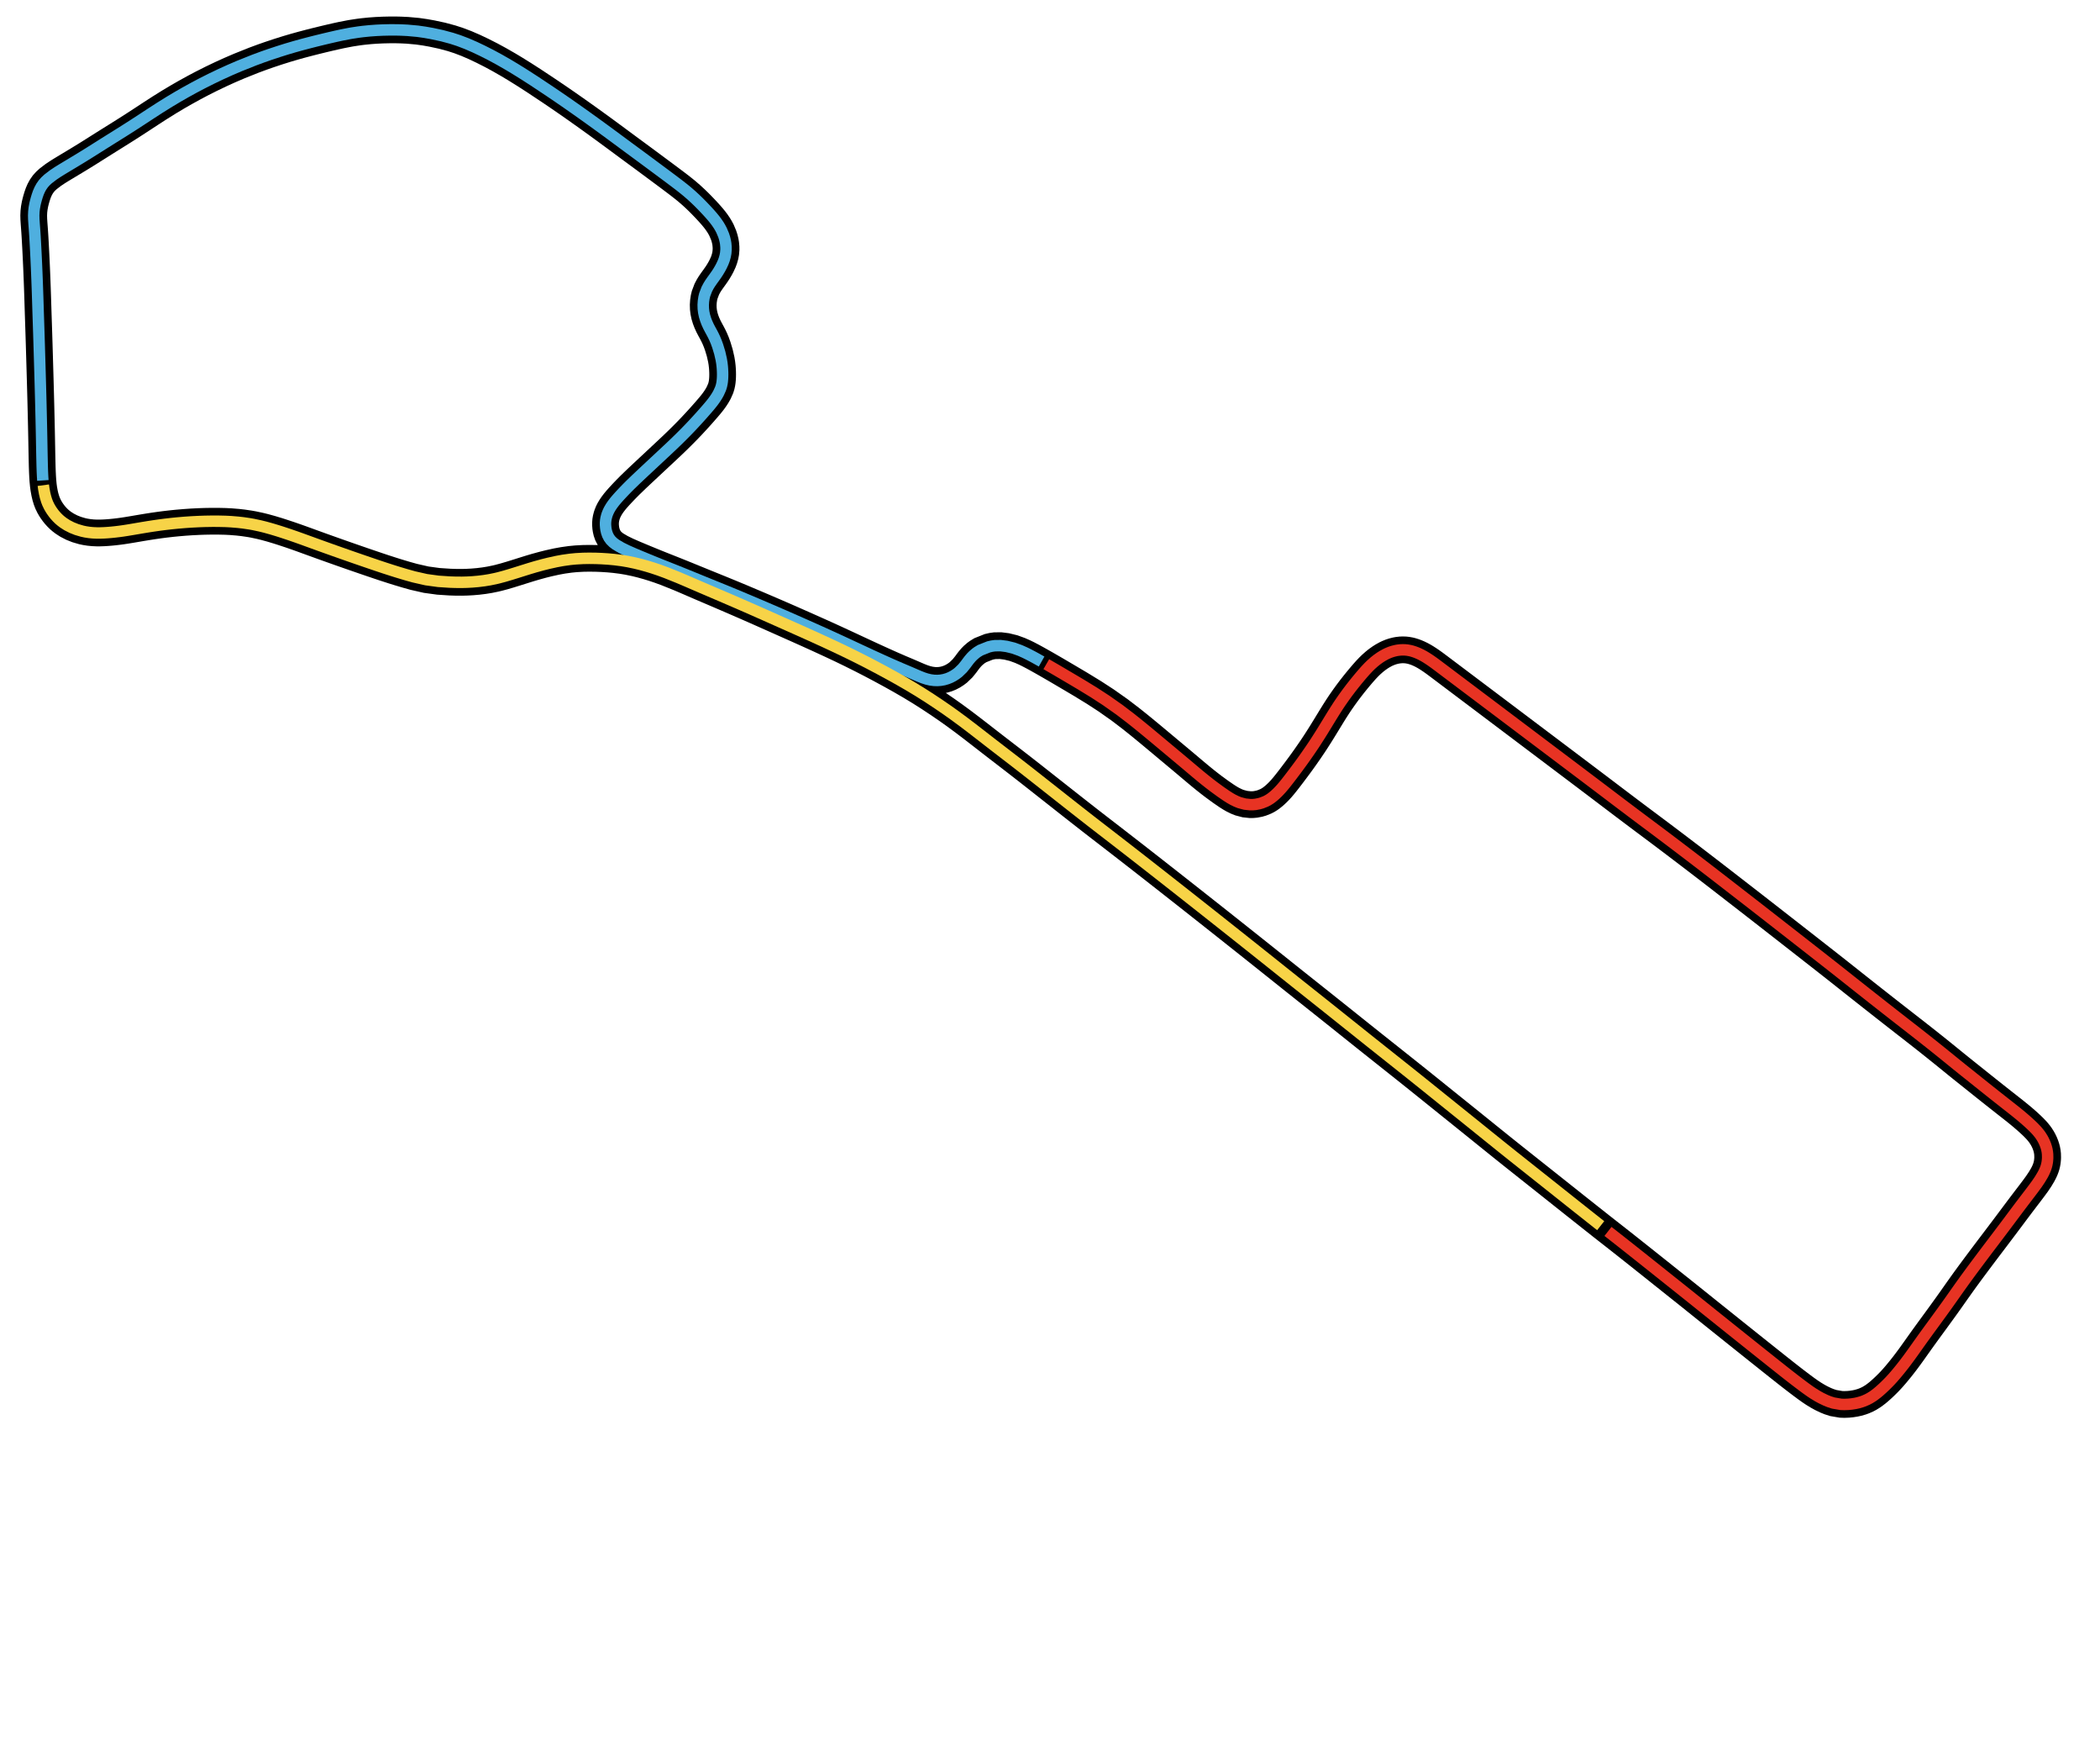
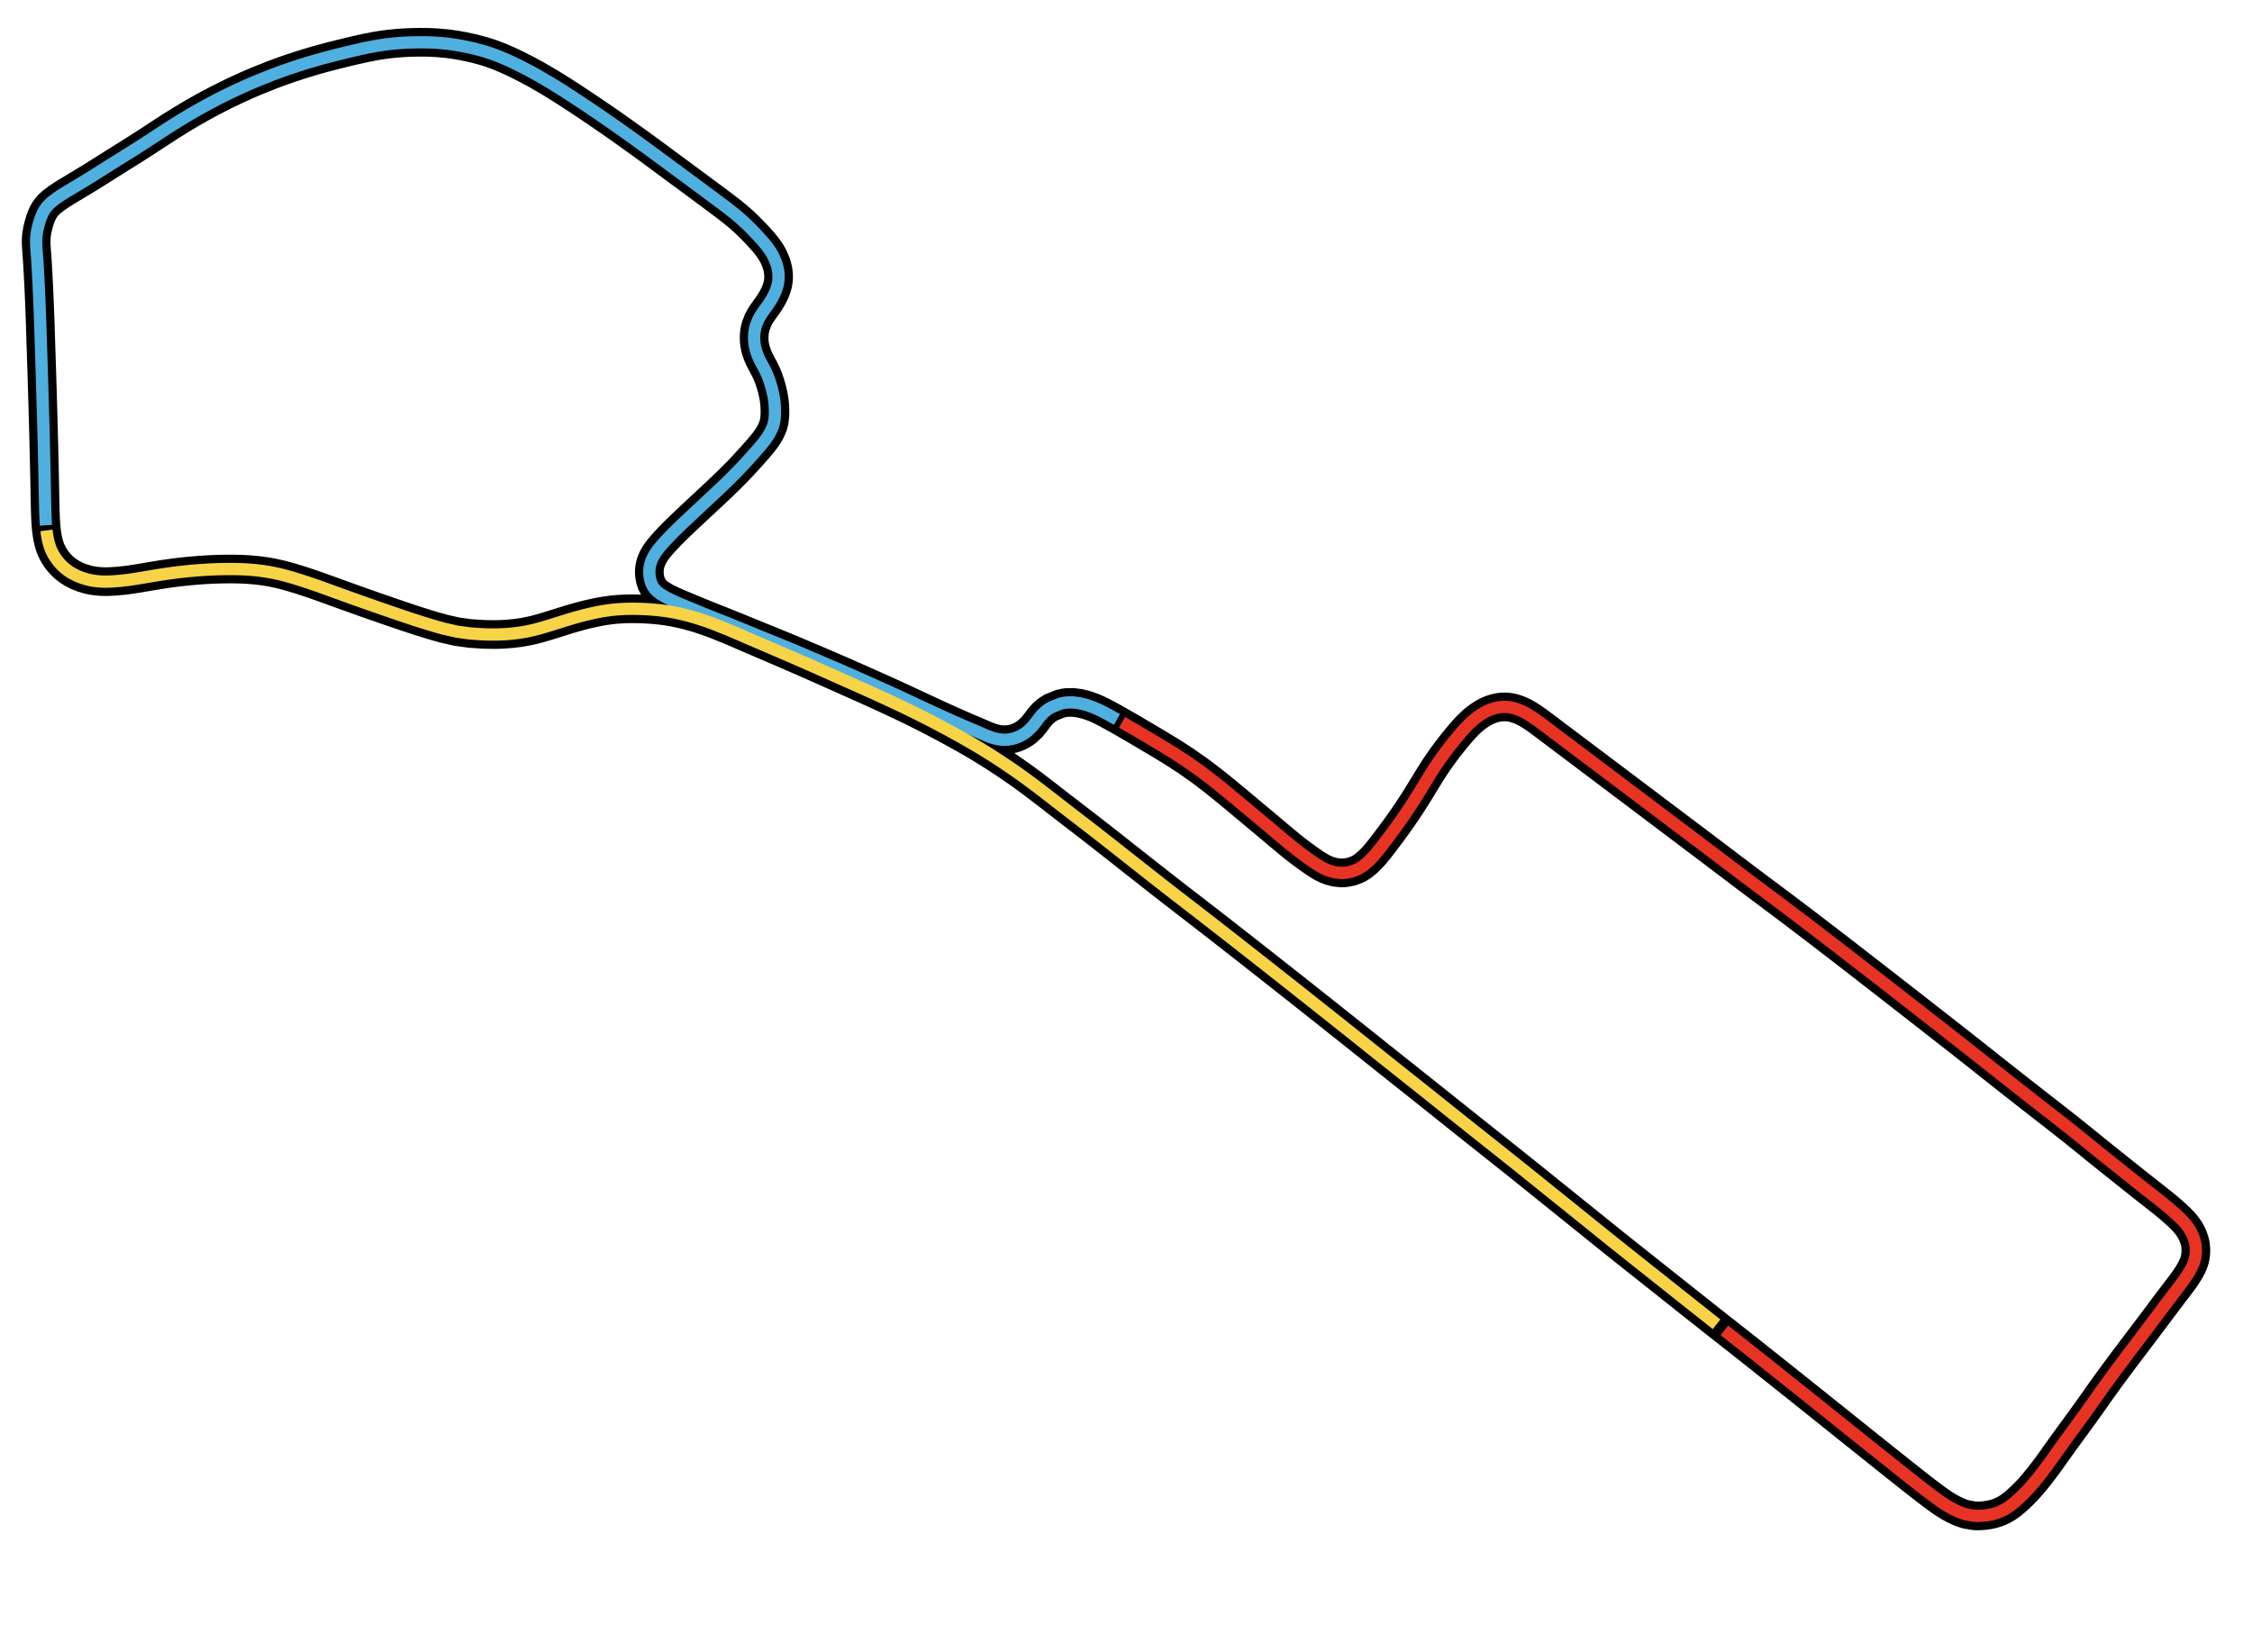
- <svg xmlns="http://www.w3.org/2000/svg" class="track" preserveAspectRatio="xMinYMid meet" height="500" width="600" viewBox="-1000 -80 2200 1">
+ <svg xmlns="http://www.w3.org/2000/svg" class="track" preserveAspectRatio="xMinYMid meet" height="440" width="600" viewBox="-1000 -200 2200 1">
  <path d="m684.556 293.558 6.325 4.948 7.648 6.005 5.375 4.24 7.135 5.646 5.775 4.584 7.087 5.632 6.18 4.917 7.036 5.605 6.136 4.895 6.991 5.577 5.231 4.166 7.391 5.883 5.63 4.493 7.352 5.889 5.567 4.465L788.27 376l7.267 5.824 6.815 5.458 5.525 4.422 6.785 5.428 5.916 4.73 7.106 5.679 5.744 4.585 6.434 5.134 5.507 4.392 6.088 4.85 5.121 4.076 5.573 4.43 5.485 4.344 4.677 3.685 3.582 2.8 4.601 3.553 3.24 2.472 4.564 3.45 3.477 2.575 4.544 3.235 3.488 2.325 4.594 2.797 3.54 1.933 4.658 2.239 3.584 1.457 4.44 1.428 8.01 1.383 3.478.123 4.166-.16 3.512-.35 3.845-.603 2.993-.653 3.749-1.087 2.544-.925 3.26-1.439 2.539-1.337 3.014-1.858 1.845-1.283 2.937-2.251 2.379-1.985 3.11-2.781 2.575-2.428 2.96-2.913 2.408-2.478 2.944-3.197 3.095-3.567 3.093-3.714 2.556-3.157 2.924-3.72 2.56-3.357 2.945-3.965 2.415-3.321 3.212-4.492 3.098-4.368 3.187-4.478 3.488-4.86 3.405-4.698 1.961-2.691 4.013-5.49 3.655-5.002 3.963-5.443 3.083-4.253 4.091-5.677 4.137-5.812 3.689-5.234 2.993-4.247 4.573-6.438 3.378-4.691 4.498-6.162 3.484-4.717 4.581-6.156 3.766-5.037 4.548-6.048 3.172-4.202 4.167-5.499 4.329-5.71 7.366-9.75 4.018-5.345 3.406-4.546 6.195-8.287 5.265-7.003 4.914-6.464 4.358-5.7 3.99-5.28 3.6-4.931 3.137-4.666 2.538-4.242 1.048-1.947.675-1.355 1.013-2.256.666-1.715.69-2.117.478-1.865.406-2.151.187-1.37.21-2.385.051-1.303-.079-3.474-.274-2.513-.47-2.542-.537-2.06-.836-2.546-1.03-2.557-1.224-2.56-1.14-2.068-1.703-2.684-1.351-1.871-2.139-2.625-1.387-1.546-2.582-2.671-2.358-2.282-2.955-2.727-2.813-2.506-3.499-3.016-3.073-2.564-4.063-3.288-3.514-2.785-4.846-3.808-3.888-3.053-5.307-4.18-4.223-3.338-5.38-4.266-5.89-4.687-5.685-4.542-4.712-3.772-6.292-5.019-6.418-5.12-6.11-4.926-3.85-3.128-6.244-5.074-5.15-4.164-6.839-5.487-4.9-3.904-6.627-5.242-6.731-5.283-7.258-5.658-5.622-4.375-7.426-5.787-5.741-4.48-8.018-6.276-6.753-5.3-7.718-6.07-5.954-4.696-7.39-5.836-6.05-4.787-7.504-5.953-7.099-5.618-8.126-6.397-6.266-4.915-7.767-6.08L898-.878l-7.881-6.157-6.422-5.016-7.964-6.22-6.504-5.075-8.044-6.276-6.57-5.124-8.631-6.728-6.633-5.164-8.72-6.766-6.701-5.186-8.787-6.812-6.738-5.224-7.804-6.04-8.883-6.854-7.878-6.056-6.851-5.249-8.47-6.468-5.318-4.048-8.55-6.487-7.517-5.685-8.645-6.507-9.247-6.918-8.741-6.53-9.32-6.989-9.338-7.038-8.818-6.668-9.398-7.122-9.439-7.151-16.768-12.66-8.992-6.78-9.593-7.233-9.062-6.83-8.514-6.419-7.387-5.566-9.495-7.157-14.223-10.72-7.258-5.468-7.142-5.382-7.269-5.475-6.172-4.649-4.735-3.566-5.594-4.213-4.178-3.144-5.056-3.808-4.328-3.258-4.84-3.642-3.847-2.896-4.616-3.477-4.414-3.323-4.258-3.205-3.649-2.746-3.406-2.565-2.505-1.883-2.972-2.222-1.807-1.325-2.824-2.002-2.41-1.631-2.856-1.823-2.138-1.275-2.74-1.496-2.684-1.3-2.337-1.001-2.178-.816-2.684-.847-2.09-.523-2.776-.49-2.15-.223-2.682-.089-2.382.095-2.947.339-2.116.391-3.065.782-2.594.863-3.032 1.25-1.923.93-3.302 1.834-2.54 1.615-3.324 2.383-2.547 2.04-3.333 2.957-2.355 2.286-3.147 3.304-3.17 3.575-3.442 4.048-2.485 2.99-3.368 4.155-3.406 4.343-3.65 4.834-3.463 4.768-3.47 4.97-2.808 4.195-3.443 5.356-2.799 4.495-3.913 6.397-2.21 3.624-3.608 5.879-3.011 4.826-4.02 6.287-2.862 4.352-3.823 5.645-4.022 5.778-3.541 4.98-2.626 3.612-2.713 3.666-2.197 2.936-2.776 3.684-2.207 2.9-2.444 3.172-2.369 3.018-2.453 3.03-2.28 2.669-2.414 2.624-1.843 1.86-2.257 2.118-1.404 1.23-2.234 1.801-1.798 1.294-2.333 1.446-2.197 1.123-4.034 1.6-2.608.76-3.93.767-2.796.259-2.851.018-5.422-.579-5.725-1.516-3.267-1.296-3.757-1.85-2.767-1.58-3.717-2.346-6.274-4.313-7.313-5.344-4.278-3.27-4.723-3.728-4.92-4.008-4.522-3.763-5.347-4.507-5.603-4.726-5.866-4.919-5.744-4.798-6.312-5.271-6.502-5.44-6.7-5.6-6.495-5.399-6.686-5.515-5.575-4.539-7.461-5.949-11.62-8.868-14.089-9.934-12.836-8.351-13.724-8.395-7.268-4.307-7.094-4.187-11.863-6.98-10.082-5.823-4.917-2.788-5.342-2.99-3.806-2.079-5.226-2.726-3.466-1.689-4.806-2.129-6.738-2.443-7.315-1.795-6.3-.8-5.943.074-3.137.442-3.313.764-8.705 3.461-2.996 1.815-1.966 1.426-2.733 2.354-1.829 1.852-2.099 2.435-1.719 2.24-2.04 2.773-3.327 4.122-4.45 4.28-2.474 1.879-2.977 1.893-2.944 1.524-3.065 1.242-3.566 1.045-3.469.616-3.384.247-3.504-.096-3.842-.505-3.915-.924-3.752-1.223-4.078-1.61-3.98-1.71-3.373-1.47-4.347-1.865-7.845-3.31-9.394-4.092-9.817-4.4-11.027-5.041-12.792-5.936-12.442-5.8-13.174-6.083-7.577-3.454-7.796-3.521-15.194-6.778-15.369-6.79-7.65-3.344-7.8-3.38-9.665-4.157-9.277-3.965-17.853-7.555-10.362-4.305-9.886-4.047-8.088-3.285-9.867-4.004-8.335-3.398-8.95-3.653-7.286-2.956-8.264-3.31-5.89-2.332-6.724-2.667-5.037-2.023-5.763-2.345-4.732-1.945-5.353-2.218-7.52-3.152-7.331-3.226-6.242-3.05-5.76-3.39-2.812-2.12-2.53-2.495-1.88-2.56-1.472-2.868-1.011-2.901-.626-2.706-.323-2.167-.216-2.806-.004-2.136.213-2.607.386-2.276.668-2.607.543-1.642 1.078-2.644 1.08-2.175 1.716-2.899 1.67-2.44 2.166-2.844 1.953-2.356 2.796-3.151 2.48-2.678 3.004-3.173 2.586-2.669 3.372-3.385 6.632-6.412 6.934-6.52 8.183-7.648 8.105-7.569 8.81-8.227 4.829-4.543 5.092-4.878 4.615-4.524 4.509-4.52 3.688-3.786 3.294-3.457 2.988-3.199 2.665-2.896 2.045-2.249 2.375-2.643 1.677-1.887 1.969-2.24 1.518-1.742 1.87-2.173 1.346-1.58 1.548-1.866 1.168-1.458 1.34-1.747 1.332-1.83 1.197-1.748 1.426-2.253 1.075-1.864.636-1.193 1.846-4.1.463-1.294.621-2.114.502-2.33.299-2.017.249-2.625.11-2.139.047-2.778-.04-2.38-.16-3.3-.195-2.446-.424-3.615-.619-3.774-1.59-6.982-2.138-7.063-1.5-4.14-1.651-3.934-1.472-3.092-1.446-2.772-1.822-3.329-1.838-3.523-1.627-3.582-1.325-3.462-1.148-3.78-.823-3.866-.44-3.7-.104-3.978.246-3.774.569-3.765.72-3 2.238-5.905 1.869-3.516 1.618-2.596 2.307-3.33 1.85-2.537 2.404-3.39 1.763-2.688 2.045-3.428 1.538-2.876 1.763-3.82 1.094-2.927 1.013-3.585.566-3.073.306-3.663-.023-2.745-.313-3.508-.4-2.404-.79-3.312-1.033-3.22-2.13-5.029-1.586-3.002-1.475-2.441-2.175-3.195-1.988-2.632-2.482-3.03-2.362-2.706-3.083-3.388-2.506-2.672-3.463-3.597-2.793-2.816-3.625-3.51-4.089-3.756-4.342-3.76-3.49-2.862-4.794-3.764-3.838-2.922-5.567-4.184-4.212-3.145-9.253-6.872-5.799-4.299-4.87-3.608-6.2-4.588-5.6-4.124-7.007-5.154-5.51-4.066-7.397-5.473-5.812-4.292-6.884-5.056-8.515-6.197-8.29-5.972-6.497-4.637-8.184-5.79-8.383-5.857-9.12-6.27-8.75-5.932-16.649-11.06-10.022-6.449-9.429-5.87-7.195-4.318-9.389-5.391-8.737-4.735-9.047-4.593-8.265-3.918-8.473-3.677-8.178-3.113-7.557-2.454-9.855-2.656-10.67-2.296-7.325-1.302-7.693-1.095-10.691-.974-7.018-.33-4.347-.102-6.914-.02-7.31.16-6.876.319-6.887.495-7.343.748-4.347.552-6.999 1.063-2.643.458-8.003 1.548-5.87 1.27-7.368 1.692-6.123 1.452-8.207 2.01-6.436 1.63-8.114 2.135-7.257 2.015-8.46 2.494-8.627 2.703-9.334 3.1-7.246 2.536-9.03 3.337-15.48 6.18-9.88 4.251-9.358 4.249-10.01 4.792-9.452 4.763-8.293 4.372-9.495 5.228-7.73 4.434-8.923 5.326-10.07 6.28-9.369 6.052-9.716 6.373-8.805 5.72-8.964 5.714-8.03 5.04-6.213 3.88-7.292 4.57-6.116 3.86-10.619 6.689-6.398 3.953-4.95 3.009-4.979 3.01-4.613 2.764-4.173 2.511-2.53 1.529-3.923 2.432-4.712 3.13-5.56 4.255-2.657 2.453-2.353 2.64-2.103 3.01-1.722 3.156-1.412 3.27-1.114 3.183-1.047 3.477-.89 3.37-.496 2.162-.686 3.779-.426 3.69-.178 4.052.096 3.955.283 4.4.297 3.93.356 4.937.283 4.382.339 5.795.275 5.047.365 7.06.302 6.203.364 7.978.272 6.406.347 8.75.254 6.976.301 8.922.237 7.511.301 9.552.345 10.443.403 12.452.323 10.554.437 14.731.177 6.07.226 7.782.281 9.872.201 7.229.225 8.384.2 7.77.194 8.02.176 7.45.178 7.807.155 7.163.144 7.38.124 6.77.1 5.39.127 6.405.213 9.148.185 5.537.247 5.207.273 4.197.469 4.976.497 3.714.848 4.712.87 3.69 1.202 3.972 1.134 2.942 1.67 3.452 1.4 2.42 1.245 1.93 1.888 2.62 1.467 1.822 2.142 2.375 2.19 2.145 2.127 1.822 2.474 1.864 3.804 2.441 4.902 2.515 5.07 2.013 5.879 1.72 3.384.72 3.771.584 3.928.387 4.06.184 3.437.002 4.014-.137 3.583-.22 4.171-.34 3.446-.348 4.584-.541 3.605-.49 4.665-.709 5.315-.876 5.686-.967 5.665-.96 5.97-.976 5.077-.786 6.934-.99 5.525-.712 7.056-.808 5.92-.591 7.475-.635 7.119-.486 8.069-.408 6.107-.205 7.417-.124 6.387.009 7.615.18 5.718.292 7.335.6 5.494.627 7.034 1.04 3.65.656 7.147 1.517 5.05 1.25 6.515 1.796 6.506 1.96 3.88 1.228 8.771 2.895 7.025 2.426 5.084 1.813 7.38 2.677 5.786 2.103 7.752 2.802 6.061 2.175 8.102 2.886 5.836 2.064 8.427 2.958 7.075 2.463 8.732 3.015 6.736 2.307 8.268 2.805 7.153 2.384 8.584 2.772 5.993 1.865 8.324 2.49 7.911 2.212 12.992 2.954 12.737 1.744 12.05.793 5.881.19 6.879.04 4.874-.118 5.943-.32 5.939-.514 6.32-.776 5.96-.97 5.974-1.222 3.378-.805 6.078-1.629 6.213-1.832 6.387-1.98 7.038-2.215 6.886-2.147 5.787-1.725 7.811-2.144 6.142-1.529 8.178-1.807 6.735-1.24 7.613-1.068 6.105-.59 7.404-.41 6.371-.11 7.159.092 5.721.22 6.926.437 6.794.628 7.49.961 6.562 1.103 7.355 1.536 5.802 1.417 7.156 1.98 5.554 1.708 6.52 2.184 7.53 2.75 13.264 5.325 7.613 3.24 6.38 2.759 8.155 3.523 6.263 2.686 8.656 3.696 7.243 3.103 9.16 3.942 7.638 3.301 9.622 4.188 8.584 3.772 10.638 4.715 6.371 2.834 11.025 4.907 7.931 3.53 11.437 5.097 8.896 3.992 11.144 5.057 11.91 5.488 11.955 5.626 9.717 4.706 11.596 5.797 8.714 4.485 10.557 5.575 11.008 5.978 9.544 5.33 10.593 6.128 10.335 6.269 9.487 6.03 9.846 6.505 9.059 6.212 7.755 5.506 9.213 6.776 8.485 6.438 8.866 6.855 8.773 6.82 8.723 6.744 8.168 6.286 8.176 6.297 6.714 5.187 8.893 6.919 6.89 5.4 9.134 7.19 7.086 5.586 9.406 7.41 7.295 5.743 9.105 7.161 8.077 6.338 9.368 7.31 7.718 5.982 9.63 7.431 10.352 7.993 9.845 7.625 10.564 8.21 8.81 6.868 10.082 7.88 10.842 8.495 9.657 7.58 9.118 7.166 9.882 7.78 9.328 7.355 11.482 9.066 8.899 7.038 11.091 8.784 9.127 7.24 12.085 9.6 9.357 7.444 11.644 9.278 12.53 10 12.7 10.125 9.83 7.816 12.996 10.325 10.81 8.6 12.468 9.943 10.219 8.165 11.89 9.502 11.204 8.931 12.928 10.272 11.41 9.056 13.13 10.436 10.719 8.553 14.074 11.3 10.832 8.723 14.259 11.468 10.98 8.826 14.439 11.628 10.248 8.269 14.623 11.768 11.28 9.014 14.878 11.814 23.826 18.904 26.744 21.25 26.166 20.703z" stroke-width="28" stroke="#000" fill="none" />
  <path d="m684.556 293.558 6.325 4.948 7.648 6.005 5.375 4.24 7.135 5.646 5.775 4.584 7.087 5.632 6.18 4.917 7.036 5.605 6.136 4.895 6.991 5.577 5.231 4.166 7.391 5.883 5.63 4.493 7.352 5.889 5.567 4.465L788.27 376l7.267 5.824 6.815 5.458 5.525 4.422 6.785 5.428 5.916 4.73 7.106 5.679 5.744 4.585 6.434 5.134 5.507 4.392 6.088 4.85 5.121 4.076 5.573 4.43 5.485 4.344 4.677 3.685 3.582 2.8 4.601 3.553 3.24 2.472 4.564 3.45 3.477 2.575 4.544 3.235 3.488 2.325 4.594 2.797 3.54 1.933 4.658 2.239 3.584 1.457 4.44 1.428 8.01 1.383 3.478.123 4.166-.16 3.512-.35 3.845-.603 2.993-.653 3.749-1.087 2.544-.925 3.26-1.439 2.539-1.337 3.014-1.858 1.845-1.283 2.937-2.251 2.379-1.985 3.11-2.781 2.575-2.428 2.96-2.913 2.408-2.478 2.944-3.197 3.095-3.567 3.093-3.714 2.556-3.157 2.924-3.72 2.56-3.357 2.945-3.965 2.415-3.321 3.212-4.492 3.098-4.368 3.187-4.478 3.488-4.86 3.405-4.698 1.961-2.691 4.013-5.49 3.655-5.002 3.963-5.443 3.083-4.253 4.091-5.677 4.137-5.812 3.689-5.234 2.993-4.247 4.573-6.438 3.378-4.691 4.498-6.162 3.484-4.717 4.581-6.156 3.766-5.037 4.548-6.048 3.172-4.202 4.167-5.499 4.329-5.71 7.366-9.75 4.018-5.345 3.406-4.546 6.195-8.287 5.265-7.003 4.914-6.464 4.358-5.7 3.99-5.28 3.6-4.931 3.137-4.666 2.538-4.242 1.048-1.947.675-1.355 1.013-2.256.666-1.715.69-2.117.478-1.865.406-2.151.187-1.37.21-2.385.051-1.303-.079-3.474-.274-2.513-.47-2.542-.537-2.06-.836-2.546-1.03-2.557-1.224-2.56-1.14-2.068-1.703-2.684-1.351-1.871-2.139-2.625-1.387-1.546-2.582-2.671-2.358-2.282-2.955-2.727-2.813-2.506-3.499-3.016-3.073-2.564-4.063-3.288-3.514-2.785-4.846-3.808-3.888-3.053-5.307-4.18-4.223-3.338-5.38-4.266-5.89-4.687-5.685-4.542-4.712-3.772-6.292-5.019-6.418-5.12-6.11-4.926-3.85-3.128-6.244-5.074-5.15-4.164-6.839-5.487-4.9-3.904-6.627-5.242-6.731-5.283-7.258-5.658-5.622-4.375-7.426-5.787-5.741-4.48-8.018-6.276-6.753-5.3-7.718-6.07-5.954-4.696-7.39-5.836-6.05-4.787-7.504-5.953-7.099-5.618-8.126-6.397-6.266-4.915-7.767-6.08L898-.878l-7.881-6.157-6.422-5.016-7.964-6.22-6.504-5.075-8.044-6.276-6.57-5.124-8.631-6.728-6.633-5.164-8.72-6.766-6.701-5.186-8.787-6.812-6.738-5.224-7.804-6.04-8.883-6.854-7.878-6.056-6.851-5.249-8.47-6.468-5.318-4.048-8.55-6.487-7.517-5.685-8.645-6.507-9.247-6.918-8.741-6.53-9.32-6.989-9.338-7.038-8.818-6.668-9.398-7.122-9.439-7.151-16.768-12.66-8.992-6.78-9.593-7.233-9.062-6.83-8.514-6.419-7.387-5.566-9.495-7.157-14.223-10.72-7.258-5.468-7.142-5.382-7.269-5.475-6.172-4.649-4.735-3.566-5.594-4.213-4.178-3.144-5.056-3.808-4.328-3.258-4.84-3.642-3.847-2.896-4.616-3.477-4.414-3.323-4.258-3.205-3.649-2.746-3.406-2.565-2.505-1.883-2.972-2.222-1.807-1.325-2.824-2.002-2.41-1.631-2.856-1.823-2.138-1.275-2.74-1.496-2.684-1.3-2.337-1.001-2.178-.816-2.684-.847-2.09-.523-2.776-.49-2.15-.223-2.682-.089-2.382.095-2.947.339-2.116.391-3.065.782-2.594.863-3.032 1.25-1.923.93-3.302 1.834-2.54 1.615-3.324 2.383-2.547 2.04-3.333 2.957-2.355 2.286-3.147 3.304-3.17 3.575-3.442 4.048-2.485 2.99-3.368 4.155-3.406 4.343-3.65 4.834-3.463 4.768-3.47 4.97-2.808 4.195-3.443 5.356-2.799 4.495-3.913 6.397-2.21 3.624-3.608 5.879-3.011 4.826-4.02 6.287-2.862 4.352-3.823 5.645-4.022 5.778-3.541 4.98-2.626 3.612-2.713 3.666-2.197 2.936-2.776 3.684-2.207 2.9-2.444 3.172-2.369 3.018-2.453 3.03-2.28 2.669-2.414 2.624-1.843 1.86-2.257 2.118-1.404 1.23-2.234 1.801-1.798 1.294-2.333 1.446-2.197 1.123-4.034 1.6-2.608.76-3.93.767-2.796.259-2.851.018-5.422-.579-5.725-1.516-3.267-1.296-3.757-1.85-2.767-1.58-3.717-2.346-6.274-4.313-7.313-5.344-4.278-3.27-4.723-3.728-4.92-4.008-4.522-3.763-5.347-4.507-5.603-4.726-5.866-4.919-5.744-4.798-6.312-5.271-6.502-5.44-6.7-5.6-6.495-5.399-6.686-5.515-5.575-4.539-7.461-5.949-11.62-8.868-14.089-9.934-12.836-8.351-13.724-8.395-7.268-4.307-7.094-4.187-11.863-6.98-10.082-5.823" stroke-width="12" stroke="#e73323" fill="none" />
  <path d="m91.205-303.3-5.342-2.99-3.806-2.079-5.226-2.726-3.466-1.689-4.806-2.129-6.738-2.443-7.315-1.795-6.3-.8-5.943.074-3.137.442-3.313.764-8.705 3.461-2.996 1.815-1.966 1.426-2.733 2.354-1.829 1.852-2.099 2.435-1.719 2.24-2.04 2.773-3.327 4.122-4.45 4.28-2.474 1.879-2.977 1.893-2.944 1.524-3.065 1.242-3.566 1.045-3.469.616-3.384.247-3.504-.096-3.842-.505-3.915-.924-3.752-1.223-4.078-1.61-3.98-1.71-3.373-1.47-4.347-1.865-7.845-3.31-9.394-4.092-9.817-4.4-11.027-5.041-12.792-5.936-12.442-5.8-13.174-6.083-7.577-3.454-7.796-3.521-15.194-6.778-15.369-6.79-7.65-3.344-7.8-3.38-9.665-4.157-9.277-3.965-17.853-7.555-10.362-4.305-9.886-4.047-8.088-3.285-9.867-4.004-8.335-3.398-8.95-3.653-7.286-2.956-8.264-3.31-5.89-2.332-6.724-2.667-5.037-2.023-5.763-2.345-4.732-1.945-5.353-2.218-7.52-3.152-7.331-3.226-6.242-3.05-5.76-3.39-2.812-2.12-2.53-2.495-1.88-2.56-1.472-2.868-1.011-2.901-.626-2.706-.323-2.167-.216-2.806-.004-2.136.213-2.607.386-2.276.668-2.607.543-1.642 1.078-2.644 1.08-2.175 1.716-2.899 1.67-2.44 2.166-2.844 1.953-2.356 2.796-3.151 2.48-2.678 3.004-3.173 2.586-2.669 3.372-3.385 6.632-6.412 6.934-6.52 8.183-7.648 8.105-7.569 8.81-8.227 4.829-4.543 5.092-4.878 4.615-4.524 4.509-4.52 3.688-3.786 3.294-3.457 2.988-3.199 2.665-2.896 2.045-2.249 2.375-2.643 1.677-1.887 1.969-2.24 1.518-1.742 1.87-2.173 1.346-1.58 1.548-1.866 1.168-1.458 1.34-1.747 1.332-1.83 1.197-1.748 1.426-2.253 1.075-1.864.636-1.193 1.846-4.1.463-1.294.621-2.114.502-2.33.299-2.017.249-2.625.11-2.139.047-2.778-.04-2.38-.16-3.3-.195-2.446-.424-3.615-.619-3.774-1.59-6.982-2.138-7.063-1.5-4.14-1.651-3.934-1.472-3.092-1.446-2.772-1.822-3.329-1.838-3.523-1.627-3.582-1.325-3.462-1.148-3.78-.823-3.866-.44-3.7-.104-3.978.246-3.774.569-3.765.72-3 2.238-5.905 1.869-3.516 1.618-2.596 2.307-3.33 1.85-2.537 2.404-3.39 1.763-2.688 2.045-3.428 1.538-2.876 1.763-3.82 1.094-2.927 1.013-3.585.566-3.073.306-3.663-.023-2.745-.313-3.508-.4-2.404-.79-3.312-1.033-3.22-2.13-5.029-1.586-3.002-1.475-2.441-2.175-3.195-1.988-2.632-2.482-3.03-2.362-2.706-3.083-3.388-2.506-2.672-3.463-3.597-2.793-2.816-3.625-3.51-4.089-3.756-4.342-3.76-3.49-2.862-4.794-3.764-3.838-2.922-5.567-4.184-4.212-3.145-9.253-6.872-5.799-4.299-4.87-3.608-6.2-4.588-5.6-4.124-7.007-5.154-5.51-4.066-7.397-5.473-5.812-4.292-6.884-5.056-8.515-6.197-8.29-5.972-6.497-4.637-8.184-5.79-8.383-5.857-9.12-6.27-8.75-5.932-16.649-11.06-10.022-6.449-9.429-5.87-7.195-4.318-9.389-5.391-8.737-4.735-9.047-4.593-8.265-3.918-8.473-3.677-8.178-3.113-7.557-2.454-9.855-2.656-10.67-2.296-7.325-1.302-7.693-1.095-10.691-.974-7.018-.33-4.347-.102-6.914-.02-7.31.16-6.876.319-6.887.495-7.343.748-4.347.552-6.999 1.063-2.643.458-8.003 1.548-5.87 1.27-7.368 1.692-6.123 1.452-8.207 2.01-6.436 1.63-8.114 2.135-7.257 2.015-8.46 2.494-8.627 2.703-9.334 3.1-7.246 2.536-9.03 3.337-15.48 6.18-9.88 4.251-9.358 4.249-10.01 4.792-9.452 4.763-8.293 4.372-9.495 5.228-7.73 4.434-8.923 5.326-10.07 6.28-9.369 6.052-9.716 6.373-8.805 5.72-8.964 5.714-8.03 5.04-6.213 3.88-7.292 4.57-6.116 3.86-10.619 6.689-6.398 3.953-4.95 3.009-4.979 3.01-4.613 2.764-4.173 2.511-2.53 1.529-3.923 2.432-4.712 3.13-5.56 4.255-2.657 2.453-2.353 2.64-2.103 3.01-1.722 3.156-1.412 3.27-1.114 3.183-1.047 3.477-.89 3.37-.496 2.162-.686 3.779-.426 3.69-.178 4.052.096 3.955.283 4.4.297 3.93.356 4.937.283 4.382.339 5.795.275 5.047.365 7.06.302 6.203.364 7.978.272 6.406.347 8.75.254 6.976.301 8.922.237 7.511.301 9.552.345 10.443.403 12.452.323 10.554.437 14.731.177 6.07.226 7.782.281 9.872.201 7.229.225 8.384.2 7.77.194 8.02.176 7.45.178 7.807.155 7.163.144 7.38.124 6.77.1 5.39.127 6.405.213 9.148.185 5.537.247 5.207.273 4.197" stroke-width="12" stroke="#4fafdf" fill="none" />
  <path d="m-954.622-488 .497 3.713.848 4.712.87 3.69 1.202 3.972 1.134 2.942 1.67 3.452 1.4 2.42 1.245 1.93 1.888 2.62 1.467 1.822 2.142 2.375 2.19 2.145 2.127 1.822 2.474 1.864 3.804 2.441 4.902 2.515 5.07 2.013 5.879 1.72 3.384.72 3.771.584 3.928.387 4.06.184 3.437.002 4.014-.137 3.583-.22 4.171-.34 3.446-.348 4.584-.541 3.605-.49 4.665-.709 5.315-.876 5.686-.967 5.665-.96 5.97-.976 5.077-.786 6.934-.99 5.525-.712 7.056-.808 5.92-.591 7.475-.635 7.119-.486 8.069-.408 6.107-.205 7.417-.124 6.387.009 7.615.18 5.718.292 7.335.6 5.494.627 7.034 1.04 3.65.656 7.147 1.517 5.05 1.25 6.515 1.796 6.506 1.96 3.88 1.228 8.771 2.895 7.025 2.426 5.084 1.813 7.38 2.677 5.786 2.103 7.752 2.802 6.061 2.175 8.102 2.886 5.836 2.064 8.427 2.958 7.075 2.463 8.732 3.015 6.736 2.307 8.268 2.805 7.153 2.384 8.584 2.772 5.993 1.865 8.324 2.49 7.911 2.212 12.992 2.954 12.737 1.744 12.05.793 5.881.19 6.879.04 4.874-.118 5.943-.32 5.939-.514 6.32-.776 5.96-.97 5.974-1.222 3.378-.805 6.078-1.629 6.213-1.832 6.387-1.98 7.038-2.215 6.886-2.147 5.787-1.725 7.811-2.144 6.142-1.529 8.178-1.807 6.735-1.24 7.613-1.068 6.105-.59 7.404-.41 6.371-.11 7.159.092 5.721.22 6.926.437 6.794.628 7.49.961 6.562 1.103 7.355 1.536 5.802 1.417 7.156 1.98 5.554 1.708 6.52 2.184 7.53 2.75 13.264 5.325 7.613 3.24 6.38 2.759 8.155 3.523 6.263 2.686 8.656 3.696 7.243 3.103 9.16 3.942 7.638 3.301 9.622 4.188 8.584 3.772 10.638 4.715 6.371 2.834 11.025 4.907 7.931 3.53 11.437 5.097 8.896 3.992 11.144 5.057 11.91 5.488 11.955 5.626 9.717 4.706 11.596 5.797 8.714 4.485 10.557 5.575 11.008 5.978 9.544 5.33 10.593 6.128 10.335 6.269 9.487 6.03 9.846 6.505 9.059 6.212 7.755 5.506 9.213 6.776 8.485 6.438 8.866 6.855 8.773 6.82 8.723 6.744 8.168 6.286 8.176 6.297 6.714 5.187 8.893 6.919 6.89 5.4 9.134 7.19 7.086 5.586 9.406 7.41 7.295 5.743 9.105 7.161 8.077 6.338 9.368 7.31 7.718 5.982 9.63 7.431 10.352 7.993 9.845 7.625 10.564 8.21 8.81 6.868 10.082 7.88 10.842 8.495 9.657 7.58 9.118 7.166 9.882 7.78 9.328 7.355 11.482 9.066 8.899 7.038 11.091 8.784 9.127 7.24 12.085 9.6 9.357 7.444 11.644 9.278 12.53 10 12.7 10.125 9.83 7.816 12.996 10.325 10.81 8.6 12.468 9.943 10.219 8.165 11.89 9.502 11.204 8.931 12.928 10.272 11.41 9.056 13.13 10.436 10.719 8.553 14.074 11.3 10.832 8.723 14.259 11.468 10.98 8.826 14.439 11.628 10.248 8.269 14.623 11.768 11.28 9.014 14.878 11.814 23.826 18.904 26.744 21.25 26.166 20.703" stroke-width="12" stroke="#f7d347" fill="none" />
</svg>
